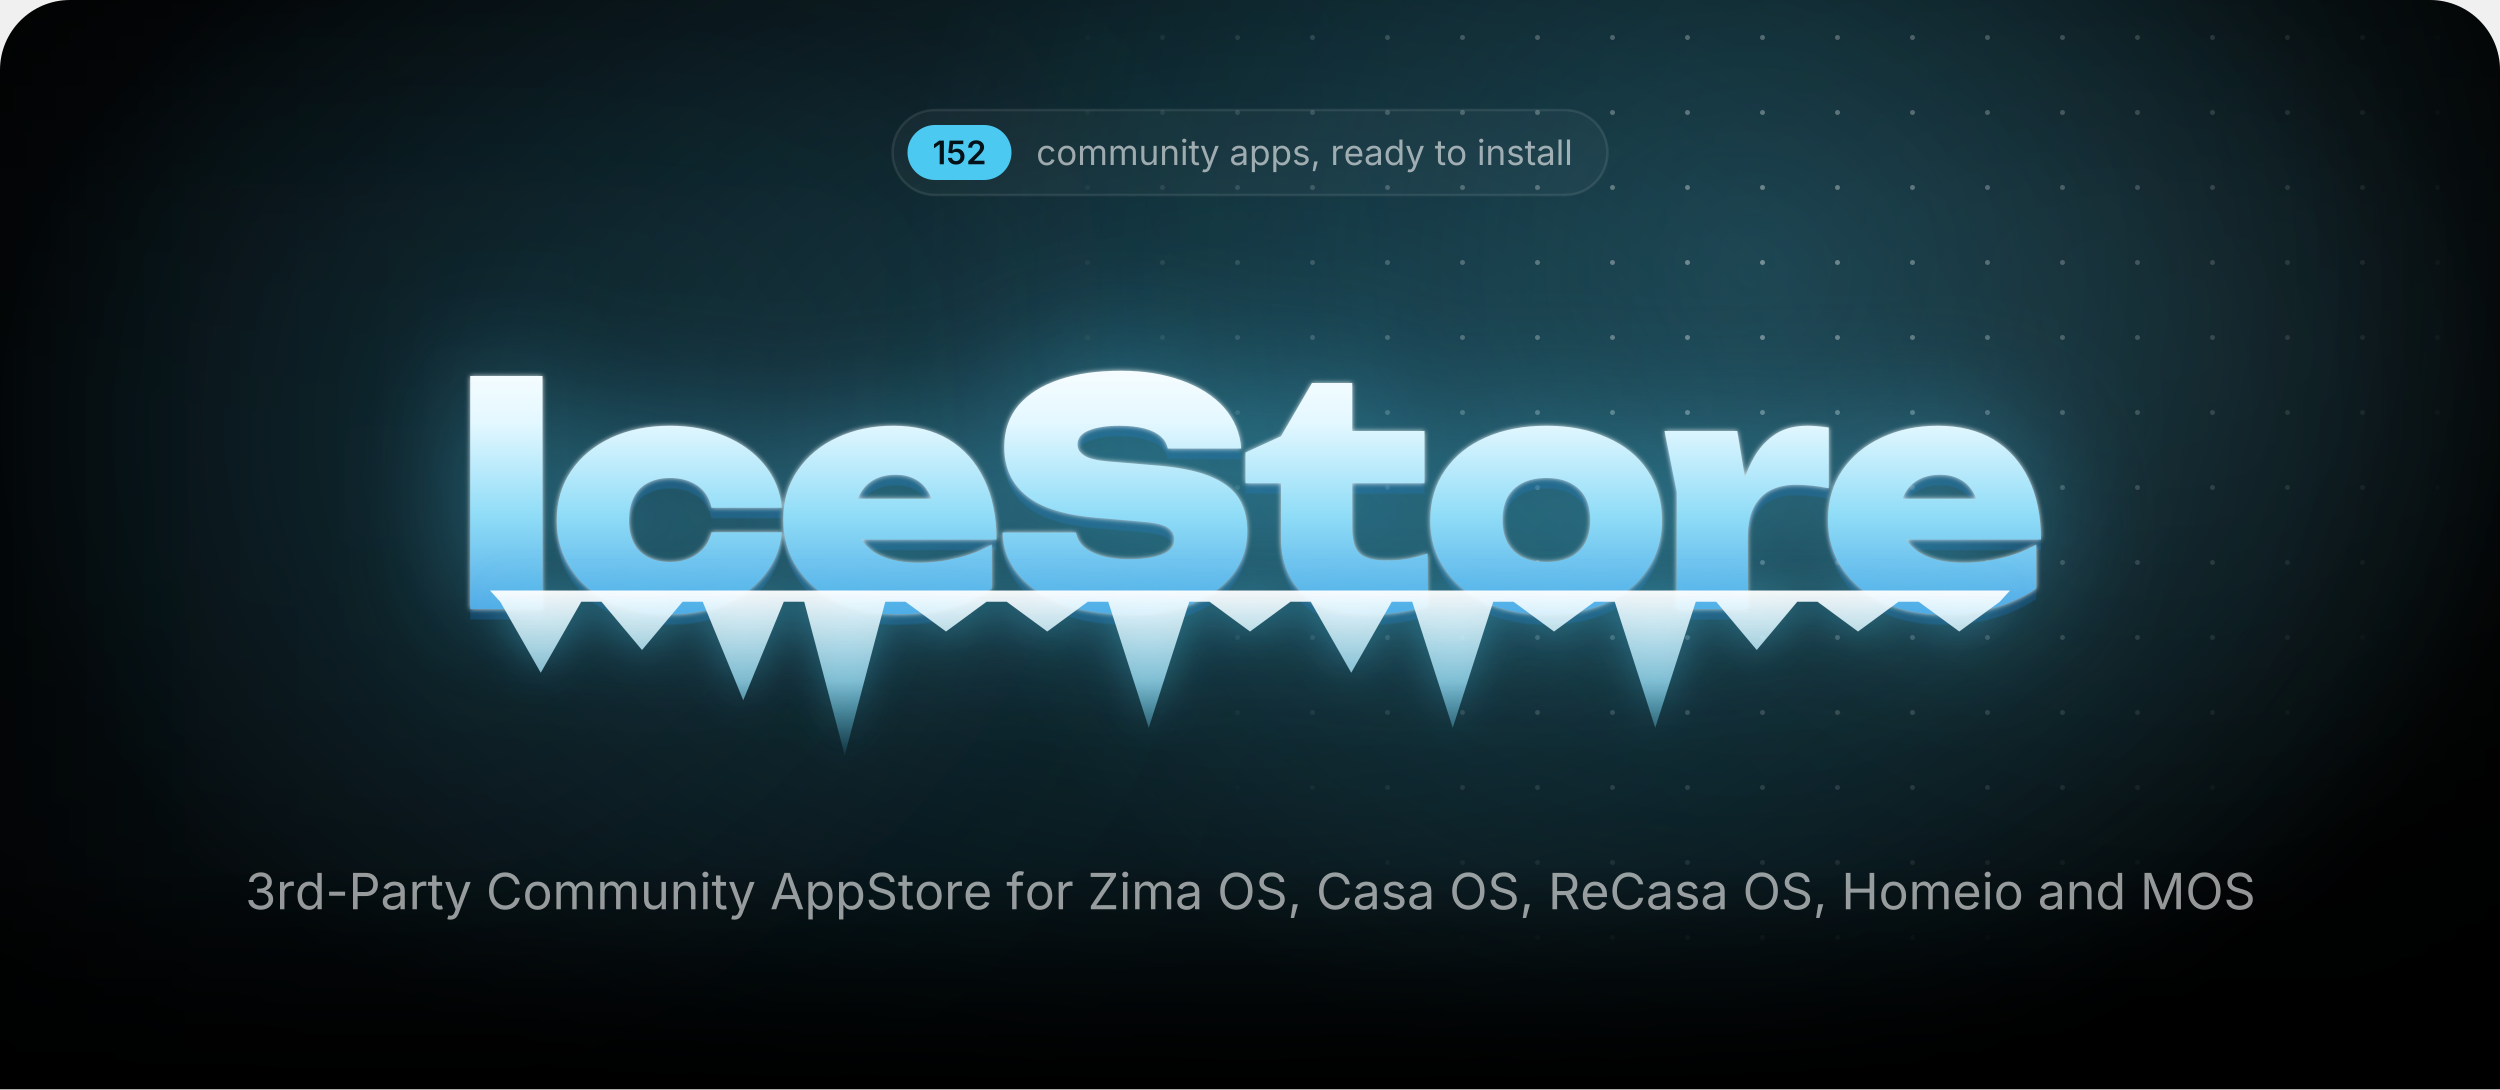
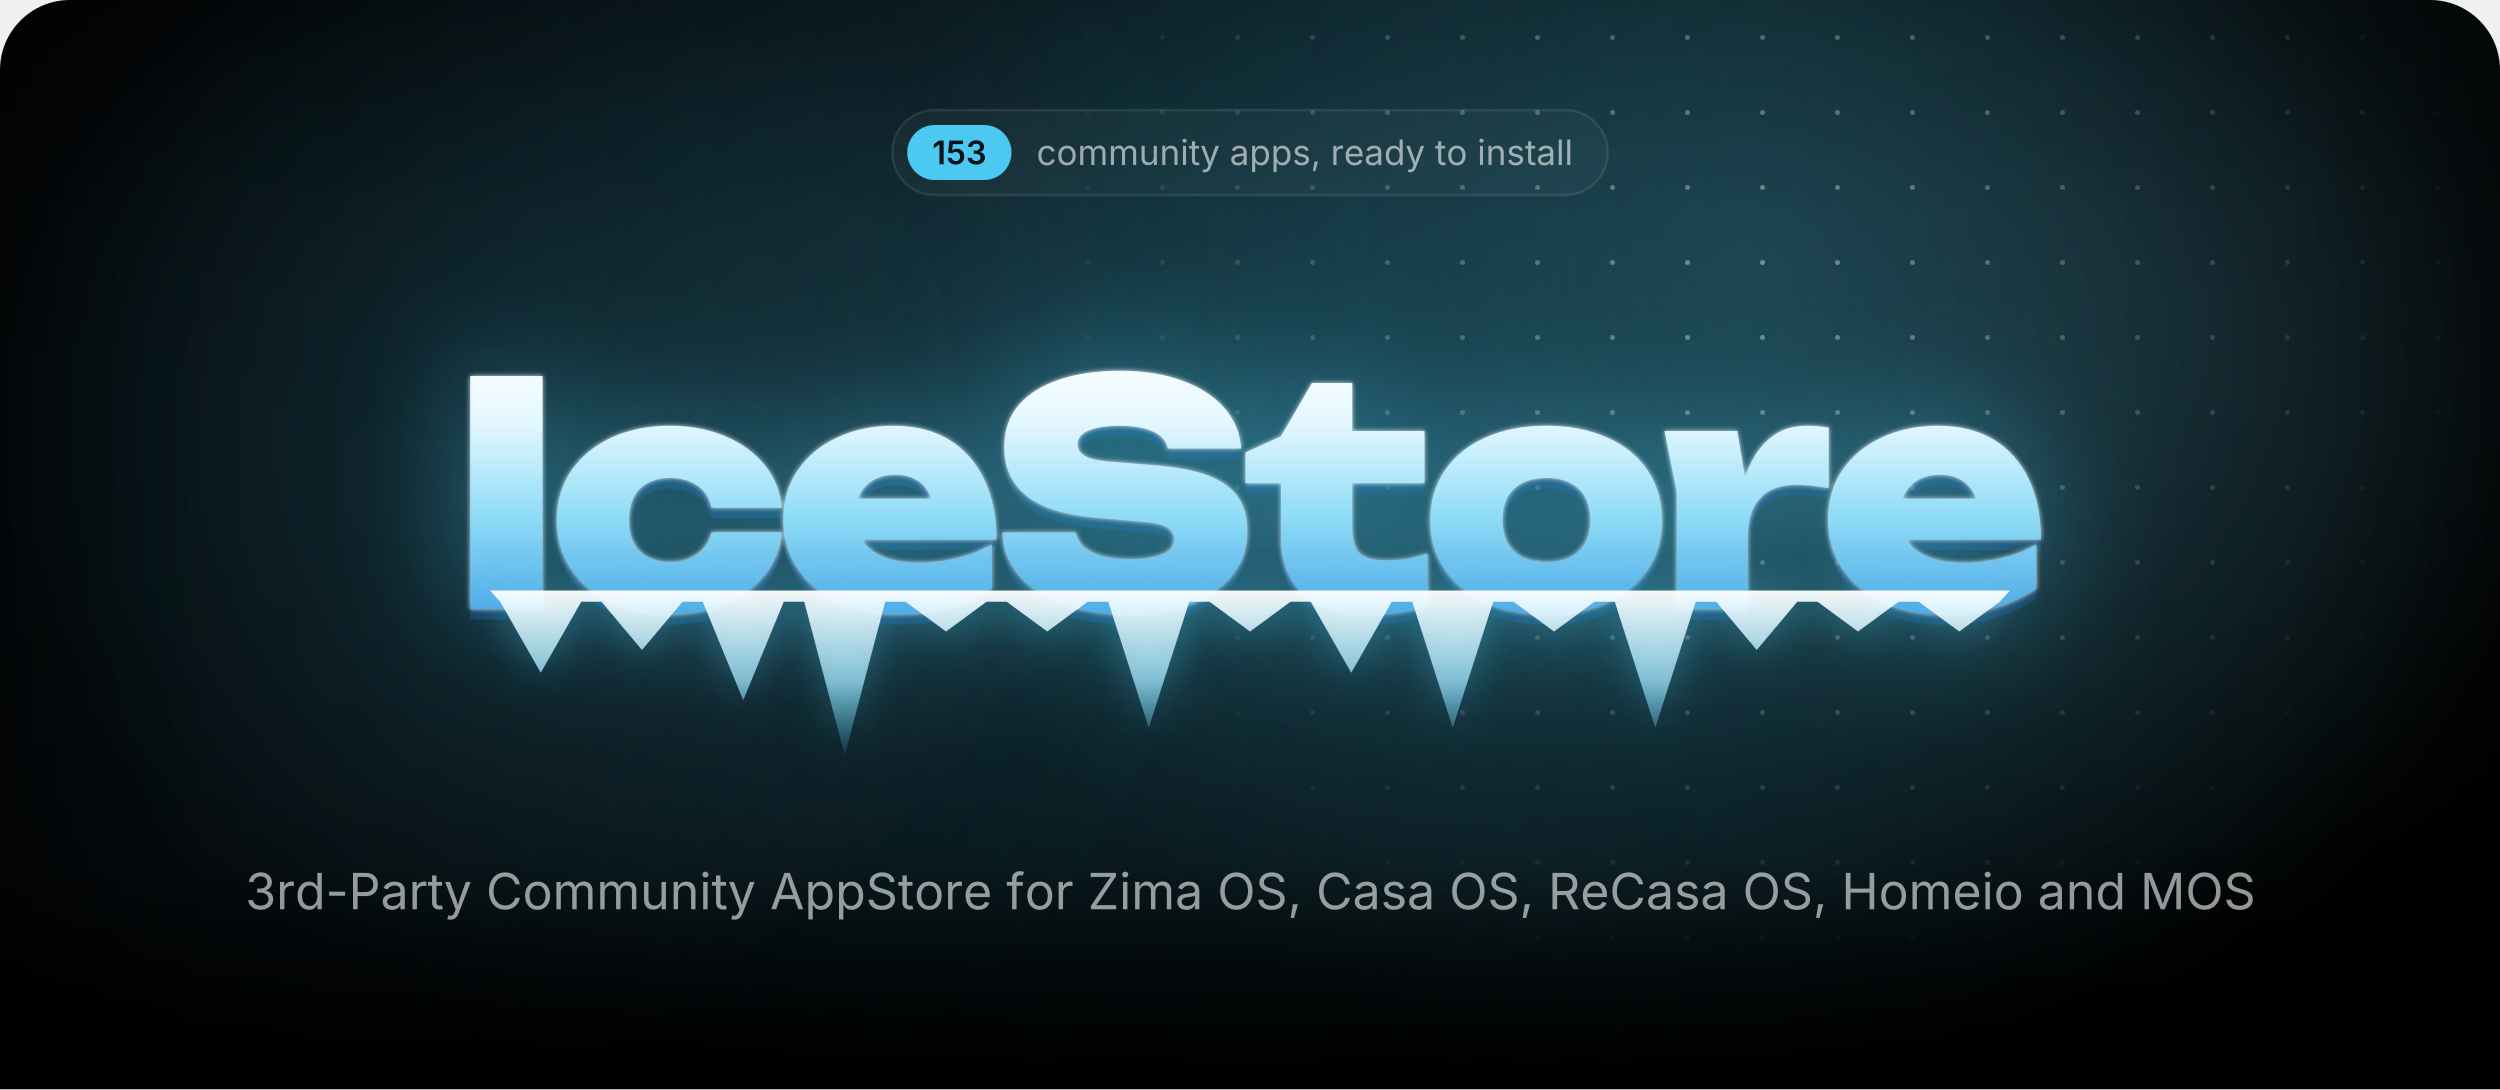
<svg xmlns="http://www.w3.org/2000/svg" width="1000" height="435.7" viewBox="0 0 1000 435.7">
  <style>.blob{transform-box:fill-box;transform-origin:center;animation:drift 22s ease-in-out infinite alternate}.blob+.blob{animation-duration:28s;animation-direction:alternate-reverse}@keyframes drift{to{transform:translate(180px,60px) scale(1.2)}}.spot{animation:spot 18s ease-in-out infinite alternate}@keyframes spot{to{transform:translate(-420px,40px)}}.gl{animation:gl 6s ease-in-out infinite}@keyframes gl{0%,35%{transform:translateX(0)}70%,100%{transform:translateX(1741px)}}.sp{transform-box:fill-box;transform-origin:center;opacity:0;animation:tw 3.2s ease-in-out infinite}@keyframes tw{0%,100%{opacity:0;transform:scale(.3) rotate(0)}50%{opacity:1;transform:scale(1) rotate(45deg)}}@media(prefers-reduced-motion:reduce){*{animation:none!important}}</style>
  <defs>
    <path id="semi.1342" d="M717 1490V0H452V1252H442L94 1002V1256L421 1490Z" />
    <path id="semi.1347" d="M618 -20Q472 -20 358 34Q243 89 176 185Q109 281 105 404H365Q368 343 403 296Q438 250 494 224Q550 197 618 197Q698 197 760 234Q821 270 856 334Q892 399 892 483Q892 568 856 634Q819 700 756 738Q692 775 610 775Q542 775 478 750Q413 724 375 683L133 722L211 1490H1073V1266H432L390 870H398Q440 919 516 950Q591 982 681 982Q782 982 868 946Q954 909 1018 842Q1081 776 1116 686Q1151 596 1151 489Q1151 341 1083 226Q1015 112 895 46Q775 -20 618 -20Z" />
-     <path id="semi.1343" d="M134 0V192L651 701Q724 776 774 834Q823 892 848 946Q874 1001 874 1065Q874 1135 842 1186Q809 1237 754 1264Q698 1292 627 1292Q552 1292 496 1262Q441 1232 411 1176Q381 1121 381 1044H126Q126 1185 190 1290Q255 1395 368 1452Q482 1510 630 1510Q779 1510 892 1454Q1005 1398 1068 1300Q1131 1203 1131 1078Q1131 995 1100 916Q1069 837 989 738Q909 638 763 498L504 234V223H1153V0Z" />
+     <path id="semi.1345" d="M651 -20Q494 -20 372 34Q251 88 181 184Q111 279 107 404H376Q380 343 416 298Q453 253 514 228Q575 204 651 204Q731 204 792 232Q854 260 890 310Q925 361 925 427Q925 495 889 547Q853 599 786 628Q719 658 624 658H492V864H624Q702 864 761 892Q820 919 853 968Q886 1017 886 1082Q886 1145 858 1192Q829 1239 776 1266Q724 1292 654 1292Q585 1292 527 1268Q469 1243 433 1198Q397 1153 395 1089H138Q140 1214 210 1308Q279 1403 396 1456Q512 1510 656 1510Q805 1510 915 1454Q1025 1398 1086 1304Q1146 1211 1146 1098Q1146 972 1072 887Q998 802 877 775V763Q981 749 1053 702Q1125 654 1162 580Q1200 506 1200 413Q1200 288 1129 190Q1058 92 934 36Q811 -20 651 -20Z" />
    <path id="regular.586" d="M613 -24Q461 -24 346 48Q232 120 168 250Q104 380 104 552Q104 727 168 858Q232 988 346 1060Q461 1132 613 1132Q694 1132 766 1111Q838 1090 898 1050Q957 1011 1000 954Q1043 896 1066 823L893 774Q881 817 856 853Q831 889 796 916Q760 942 714 956Q668 971 613 971Q501 971 429 912Q357 854 322 759Q287 664 287 552Q287 442 322 348Q357 253 429 195Q501 137 613 137Q669 137 716 152Q763 167 800 194Q836 222 861 260Q886 298 898 343L1070 294Q1048 219 1004 160Q961 102 901 60Q841 19 768 -2Q695 -24 613 -24Z" />
    <path id="regular.790" d="M613 -24Q461 -24 346 48Q232 120 168 250Q104 380 104 552Q104 727 168 858Q232 988 346 1060Q461 1132 613 1132Q766 1132 881 1060Q996 988 1060 858Q1124 727 1124 552Q1124 380 1060 250Q996 120 881 48Q766 -24 613 -24ZM613 137Q726 137 799 195Q872 253 907 348Q942 442 942 552Q942 663 907 758Q872 854 799 912Q726 971 613 971Q501 971 429 912Q357 854 322 759Q287 664 287 552Q287 442 322 348Q357 253 429 195Q501 137 613 137Z" />
    <path id="regular.766" d="M158 0V1118H333L334 868H320Q343 959 392 1018Q442 1078 508 1108Q575 1138 647 1138Q769 1138 844 1063Q920 988 942 866H918Q938 950 991 1011Q1044 1072 1120 1105Q1195 1138 1284 1138Q1381 1138 1461 1096Q1541 1054 1588 969Q1636 884 1636 754V0H1456V749Q1456 870 1388 922Q1320 974 1230 974Q1155 974 1100 942Q1046 911 1016 856Q987 801 987 730V0H807V767Q807 860 745 917Q683 974 588 974Q523 974 466 944Q408 913 373 853Q338 793 338 704V0Z" />
    <path id="regular.915" d="M537 -14Q424 -14 338 32Q253 79 206 173Q158 267 158 408V1118H338V423Q338 294 406 221Q474 148 591 148Q671 148 734 183Q798 218 835 286Q872 353 872 448V1118H1053V0H879V271H903Q851 114 756 50Q660 -14 537 -14Z" />
    <path id="regular.773" d="M338 670V0H158V1118H331L332 847H307Q358 1002 452 1067Q547 1132 674 1132Q787 1132 872 1086Q957 1039 1004 946Q1052 852 1052 710V0H872V695Q872 824 804 897Q737 970 620 970Q540 970 476 935Q412 900 375 833Q338 766 338 670Z" />
    <path id="regular.689" d="M158 0V1118H338V0ZM249 1301Q198 1301 161 1336Q124 1371 124 1420Q124 1470 161 1504Q198 1539 249 1539Q301 1539 338 1504Q375 1470 375 1420Q375 1371 338 1336Q301 1301 249 1301Z" />
    <path id="regular.889" d="M598 1118V964H20V1118ZM188 1384H368V290Q368 215 398 180Q429 146 500 146Q517 146 544 150Q570 154 592 158L629 6Q601 -4 566 -9Q530 -14 495 -14Q350 -14 269 62Q188 139 188 276Z" />
    <path id="regular.998" d="M140 -405 186 -249 205 -254Q260 -268 305 -262Q350 -255 386 -217Q422 -179 449 -99L481 -6L54 1118H251L489 455Q527 351 553 249Q579 147 608 51H542Q571 147 598 250Q624 352 661 455L901 1118H1097L606 -167Q572 -256 524 -314Q477 -371 414 -398Q351 -426 272 -426Q224 -426 189 -419Q154 -412 140 -405Z" />
    <path id="regular.507" d="M471 -26Q365 -26 278 14Q192 54 141 131Q90 208 90 318Q90 414 128 474Q166 534 230 568Q293 603 370 620Q447 637 525 647Q625 660 688 667Q751 674 782 691Q812 708 812 749V755Q812 825 786 874Q760 922 708 948Q656 974 578 974Q498 974 441 949Q384 924 348 886Q313 849 295 810L122 867Q165 969 238 1026Q311 1084 399 1108Q487 1132 573 1132Q629 1132 700 1118Q772 1105 838 1065Q905 1025 948 946Q992 868 992 737V0H815V152H803Q784 113 742 72Q700 30 633 2Q566 -26 471 -26ZM502 133Q602 133 671 172Q740 211 776 274Q812 336 812 404V559Q801 546 764 536Q727 525 680 517Q632 509 588 504Q543 498 517 495Q452 487 396 468Q339 448 305 410Q271 373 271 309Q271 251 301 212Q331 173 383 153Q435 133 502 133Z" />
    <path id="regular.843" d="M158 -418V1118H332V939H352Q371 969 405 1014Q439 1060 503 1096Q567 1132 676 1132Q816 1132 922 1062Q1029 992 1090 862Q1150 733 1150 556Q1150 378 1090 248Q1030 118 924 47Q817 -24 677 -24Q571 -24 506 12Q441 49 406 96Q371 142 352 173H338V-418ZM650 137Q755 137 826 194Q896 250 932 346Q967 441 967 558Q967 674 932 768Q897 861 826 916Q756 971 650 971Q547 971 477 919Q407 867 372 774Q336 682 336 558Q336 434 372 339Q408 244 478 190Q549 137 650 137Z" />
    <path id="regular.871" d="M538 -24Q423 -24 334 10Q244 43 186 109Q128 175 108 271L279 312Q303 220 370 177Q436 134 536 134Q653 134 722 184Q792 234 792 303Q792 361 752 400Q711 438 628 457L442 501Q290 537 216 612Q142 688 142 806Q142 902 196 976Q250 1049 344 1090Q437 1132 556 1132Q671 1132 752 1098Q832 1063 882 1002Q933 942 958 863L795 821Q772 881 718 930Q665 979 557 979Q457 979 390 933Q324 887 324 817Q324 755 369 718Q414 680 512 657L681 617Q833 581 906 506Q979 430 979 315Q979 217 924 140Q868 64 768 20Q669 -24 538 -24Z" />
    <path id="regular.1501" d="M128 -359 216 208H422L266 -359Z" />
    <path id="regular.852" d="M158 0V1118H332V946H344Q375 1031 454 1082Q534 1134 634 1134Q654 1134 682 1133Q709 1132 725 1131V950Q717 952 685 956Q653 960 617 960Q537 960 474 926Q410 893 374 834Q338 776 338 700V0Z" />
    <path id="regular.614" d="M628 -24Q466 -24 348 48Q231 120 168 249Q104 378 104 550Q104 722 166 853Q228 984 342 1058Q455 1132 607 1132Q696 1132 782 1102Q869 1073 940 1008Q1010 942 1052 835Q1094 728 1094 573V498H226V650H997L913 594Q913 704 878 790Q844 875 776 924Q708 972 607 972Q506 972 434 922Q362 873 324 794Q286 714 286 623V522Q286 398 329 312Q372 225 450 180Q527 136 629 136Q695 136 749 155Q803 174 842 212Q881 251 902 308L1076 260Q1050 176 988 112Q926 48 834 12Q743 -24 628 -24Z" />
    <path id="regular.597" d="M577 -24Q438 -24 331 47Q224 118 164 248Q104 378 104 556Q104 733 164 862Q225 992 332 1062Q439 1132 578 1132Q687 1132 751 1096Q815 1060 850 1014Q884 969 902 939H916V1490H1096V0H922V173H902Q884 142 848 96Q813 49 748 12Q684 -24 577 -24ZM604 137Q706 137 776 190Q846 244 882 339Q918 434 918 558Q918 682 882 774Q847 867 777 919Q707 971 604 971Q498 971 428 916Q357 861 322 768Q287 674 287 558Q287 441 322 346Q358 250 429 194Q500 137 604 137Z" />
    <path id="regular.736" d="M338 1490V0H158V1490Z" />
    <path id="regular.1345" d="M635 -20Q489 -20 376 30Q263 80 196 169Q130 258 125 376H317Q323 305 366 254Q408 202 478 174Q547 147 632 147Q726 147 798 180Q871 212 913 271Q955 330 955 407Q955 488 914 550Q874 611 797 646Q720 681 609 681H488V846H609Q696 846 762 878Q829 909 866 966Q903 1023 903 1100Q903 1174 870 1229Q838 1284 778 1314Q718 1345 637 1345Q561 1345 494 1318Q428 1290 386 1239Q343 1188 340 1115H157Q161 1232 227 1321Q293 1410 402 1460Q510 1510 641 1510Q780 1510 880 1454Q981 1398 1035 1307Q1089 1216 1089 1110Q1089 984 1022 896Q956 808 842 774V762Q937 747 1004 698Q1072 649 1108 574Q1143 499 1143 405Q1143 283 1077 187Q1011 91 896 36Q781 -20 635 -20Z" />
    <path id="regular.1459" d="M798 719V553H144V719Z" />
    <path id="regular.375" d="M180 0V1490H690Q864 1490 976 1426Q1089 1363 1144 1256Q1198 1149 1198 1016Q1198 883 1144 775Q1089 667 977 603Q865 539 691 539H330V706H682Q800 706 872 746Q944 787 976 858Q1009 928 1009 1016Q1009 1104 976 1174Q944 1243 872 1283Q799 1323 680 1323H370V0Z" />
    <path id="regular.73" d="M783 -20Q592 -20 442 72Q293 165 208 336Q122 508 122 744Q122 981 208 1152Q293 1324 442 1417Q592 1510 783 1510Q896 1510 996 1477Q1097 1444 1177 1380Q1257 1317 1310 1226Q1364 1136 1384 1021H1194Q1178 1098 1140 1156Q1101 1214 1046 1254Q990 1294 923 1314Q856 1334 783 1334Q649 1334 541 1266Q433 1198 370 1066Q307 935 307 744Q307 554 370 422Q434 291 542 224Q650 156 783 156Q856 156 923 176Q990 197 1046 236Q1101 276 1140 334Q1178 393 1194 469H1384Q1365 355 1312 265Q1258 175 1178 111Q1098 47 998 14Q897 -20 783 -20Z" />
    <path id="regular.2" d="M52 0 593 1490H813L1361 0H1161L845 884Q816 966 778 1088Q739 1211 684 1401H720Q666 1209 626 1084Q587 960 561 884L254 0ZM324 416V582H1089V416Z" />
    <path id="regular.397" d="M657 -26Q496 -26 378 26Q259 78 192 172Q125 265 116 390H311Q319 306 368 252Q417 197 494 170Q570 144 657 144Q758 144 838 177Q919 210 966 270Q1013 330 1013 409Q1013 481 972 526Q932 571 865 600Q798 629 718 651L538 702Q358 753 258 848Q158 943 158 1091Q158 1217 226 1312Q294 1406 410 1458Q526 1510 670 1510Q817 1510 930 1458Q1043 1406 1108 1316Q1174 1227 1178 1114H992Q979 1223 888 1282Q797 1342 664 1342Q568 1342 496 1310Q423 1279 383 1224Q343 1170 343 1100Q343 1022 392 974Q440 927 506 900Q573 874 627 859L776 818Q836 802 908 774Q981 746 1047 700Q1113 653 1156 582Q1198 510 1198 406Q1198 284 1134 186Q1071 88 950 31Q829 -26 657 -26Z" />
    <path id="regular.647" d="M678 1118V964H20V1118ZM240 0V1267Q240 1364 286 1429Q331 1494 404 1527Q477 1560 558 1560Q622 1560 664 1550Q706 1539 726 1530L676 1376Q662 1381 640 1387Q617 1393 579 1393Q496 1393 458 1350Q420 1308 420 1227V0Z" />
    <path id="regular.496" d="M130 0V134L796 1125Q841 1192 892 1260Q943 1327 994 1393L1015 1331Q923 1325 830 1324Q737 1322 645 1322H122V1490H1158V1354L502 379Q454 308 400 237Q347 166 294 97L273 159Q365 165 456 166Q548 168 640 168H1166V0Z" />
    <path id="regular.321" d="M784 -20Q593 -20 444 72Q294 165 208 336Q122 508 122 744Q122 981 208 1152Q294 1324 444 1417Q593 1510 784 1510Q975 1510 1124 1417Q1273 1324 1358 1152Q1444 981 1444 744Q1444 508 1358 336Q1273 165 1124 72Q975 -20 784 -20ZM784 156Q917 156 1024 224Q1132 291 1196 422Q1259 554 1259 744Q1259 936 1196 1068Q1132 1199 1024 1266Q917 1334 784 1334Q650 1334 542 1266Q434 1198 370 1066Q307 935 307 744Q307 554 370 423Q434 292 542 224Q650 156 784 156Z" />
    <path id="regular.384" d="M180 0V1490H690Q864 1490 976 1430Q1089 1371 1144 1267Q1198 1163 1198 1030Q1198 897 1144 795Q1089 693 977 636Q865 578 691 578H286V747H682Q800 747 872 782Q943 816 976 880Q1009 943 1009 1030Q1009 1119 976 1184Q943 1250 871 1286Q799 1323 680 1323H370V0ZM1036 0 676 671H890L1256 0Z" />
    <path id="regular.161" d="M180 0V1490H370V846H1152V1490H1342V0H1152V678H370V0Z" />
    <path id="regular.292" d="M180 0V1490H450L817 550Q830 517 846 468Q863 418 882 360Q900 302 917 244Q934 187 947 138H905Q919 184 936 240Q953 297 972 356Q990 414 1007 465Q1024 516 1037 550L1399 1490H1670V0H1483V851Q1483 897 1484 956Q1484 1015 1486 1080Q1487 1145 1488 1212Q1490 1279 1491 1342H1507Q1486 1273 1462 1202Q1439 1130 1416 1064Q1394 997 1374 942Q1354 887 1340 851L1007 0H842L504 851Q490 886 471 940Q452 993 430 1058Q407 1124 383 1196Q359 1269 334 1342H352Q354 1286 356 1221Q357 1156 358 1090Q359 1023 360 962Q361 900 361 851V0Z" />
    <radialGradient id="glow">
      <stop stop-color="#4cc9f0" stop-opacity=".28" />
      <stop offset="1" stop-color="#4cc9f0" stop-opacity="0" />
    </radialGradient>
    <radialGradient id="cur">
      <stop stop-color="#4cc9f0" stop-opacity=".2" />
      <stop offset=".65" stop-color="#4cc9f0" stop-opacity="0" />
    </radialGradient>
    <radialGradient id="spot">
      <stop stop-color="#fff" />
      <stop offset="1" stop-color="#000" />
    </radialGradient>
    <pattern id="dots" width="30" height="30" patternUnits="userSpaceOnUse">
      <circle cx="15" cy="15" r="1" fill="#fff" fill-opacity=".4" />
    </pattern>
    <mask id="dm">
      <circle class="spot" cx="700" cy="110" r="300" fill="url(#spot)" />
    </mask>
    <linearGradient id="fade" x2="0" y2="1">
      <stop offset="0.793" stop-color="#fff" />
      <stop offset="1" stop-color="#000" />
    </linearGradient>
    <mask id="bf">
      <rect width="1000" height="435.7" fill="url(#fade)" />
    </mask>
    <filter id="blur" filterUnits="userSpaceOnUse" x="-500" y="-500" width="2000" height="1500">
      <feGaussianBlur stdDeviation="90" />
    </filter>
    <linearGradient id="ice" gradientUnits="userSpaceOnUse" x1="0" y1="138" x2="0" y2="256">
      <stop stop-color="#fff" />
      <stop offset=".26" stop-color="#e4f8ff" />
      <stop offset=".58" stop-color="#8fdcf7" />
      <stop offset="1" stop-color="#3d9be0" />
    </linearGradient>
    <linearGradient id="ig" x2="0" y2="1">
      <stop stop-color="#fff" stop-opacity=".95" />
      <stop offset=".55" stop-color="#9fe3fa" stop-opacity=".75" />
      <stop offset="1" stop-color="#4cc9f0" stop-opacity=".1" />
    </linearGradient>
    <linearGradient id="gl">
      <stop stop-color="#fff" stop-opacity="0" />
      <stop offset=".5" stop-color="#fff" stop-opacity=".95" />
      <stop offset="1" stop-color="#fff" stop-opacity="0" />
    </linearGradient>
    <clipPath id="wc">
      <path d="M188.1 150.4H217V243.6H188.1ZM312.8 212.9Q311.8 222.7 305.7 230.1Q299.7 237.5 289.9 241.6Q280.1 245.7 268 245.7Q254.7 245.7 244.4 241Q234.2 236.3 228.5 227.7Q222.7 219.1 222.7 208.1Q222.7 196.8 228.5 188.3Q234.2 179.9 244.4 175.1Q254.7 170.3 268 170.3Q280.1 170.3 289.9 174.4Q299.7 178.5 305.7 185.8Q311.8 193.2 312.8 203.1H284.6Q283.4 197.3 278.9 194.2Q274.4 191.2 268 191.2Q263 191.2 259.3 193.1Q255.5 195 253.6 198.8Q251.6 202.6 251.6 208.1Q251.6 213.5 253.6 217.3Q255.5 221 259.3 222.9Q263 224.8 268 224.8Q274.4 224.8 278.9 221.6Q283.4 218.3 284.6 212.9ZM359 245.7Q345.9 245.7 335.6 241Q325.2 236.3 319.3 227.7Q313.3 219.1 313.3 207.7Q313.3 196.5 319.1 188.1Q324.9 179.6 334.9 175Q344.9 170.3 357.3 170.3Q370.3 170.3 379.5 175.8Q388.7 181.4 393.6 191.6Q398.6 201.9 398.6 215.8H336.6V199.5H382.2L373.8 205.1Q373.3 200.2 371.3 196.8Q369.4 193.4 366.1 191.7Q362.8 189.9 358.3 189.9Q353.2 189.9 349.6 191.9Q346 193.9 344.1 197.5Q342.1 201 342.1 205.5Q342.1 211.8 344.9 216.2Q347.7 220.5 353.4 222.8Q359.2 225.1 367.6 225.1Q375.3 225.1 382.9 223.2Q390.5 221.4 396.7 217.8V235.4Q389.1 240.4 379.7 243.1Q370.3 245.7 359 245.7ZM401 213H430.4Q430.9 216.3 433.5 218.7Q436.2 221.1 440.8 222.4Q445.4 223.7 451.6 223.7Q460.2 223.7 465 221.7Q469.7 219.8 469.7 215.7Q469.7 212.8 467 211Q464.3 209.2 456.2 208.6L439.8 207.2Q419.7 205.7 410.7 198.4Q401.7 191.2 401.7 178.9Q401.7 168.8 407.5 162Q413.3 155.3 423.8 151.8Q434.2 148.3 448.4 148.3Q462 148.3 472.7 152.2Q483.3 156 489.6 163Q495.8 170.1 496.5 179.4H467.1Q466.6 176.6 464.3 174.6Q462 172.5 457.8 171.4Q453.6 170.3 447.8 170.3Q440.1 170.3 435.5 172.2Q431 174 431 177.8Q431 180.5 433.7 182.2Q436.3 184 443.5 184.6L461.5 186.1Q475 187.1 483.2 190.2Q491.5 193.4 495.2 198.8Q498.9 204.2 498.9 212.4Q498.9 222.4 493 229.9Q487 237.4 476.3 241.6Q465.5 245.7 451.1 245.7Q436.3 245.7 425.1 241.6Q414 237.5 407.6 230.1Q401.3 222.7 401 213ZM498.2 193.3V181L512.4 174.5L524.8 153.2H540.9V172.4H569.8V193.3H540.9V211.1Q540.9 218.3 543.7 221.2Q546.5 224.2 554.7 224.2Q559.8 224.2 563.8 223.4Q567.8 222.6 571 221.4V242.4Q567 243.6 560.9 244.7Q554.9 245.7 548.1 245.7Q536 245.7 528.1 242Q520.2 238.3 516.3 231.3Q512.4 224.4 512.4 214.9V193.3ZM618.5 245.7Q604.7 245.7 594.2 241Q583.8 236.3 578 227.8Q572.1 219.3 572.1 208.1Q572.1 196.6 578 188.1Q583.8 179.6 594.2 175Q604.7 170.3 618.6 170.3Q632.4 170.3 642.8 175Q653.3 179.6 659 188.1Q664.8 196.6 664.8 208.1Q664.8 219.3 659 227.8Q653.3 236.3 642.8 241Q632.4 245.7 618.5 245.7ZM618.6 224.8Q624.2 224.8 628.1 222.9Q632 220.9 634.1 217.1Q636.1 213.3 636.1 208.1Q636.1 202.7 634.1 198.9Q632 195.2 628.1 193.2Q624.2 191.2 618.6 191.2Q613 191.2 609 193.2Q605.1 195.2 603 198.9Q601 202.7 601 208Q601 213.3 603 217.1Q605.1 220.9 609 222.9Q613 224.8 618.6 224.8ZM665.8 172.4H694.9L699.1 197.6V243.6H670.7V196.8ZM731.5 171V195.3Q727.6 194.5 724.3 194.2Q721 193.9 718.2 193.9Q713.1 193.9 708.8 195.8Q704.4 197.8 701.8 202.4Q699.1 207.1 699.1 215.3L693.9 208.8Q695 201.1 696.9 194.2Q698.9 187.3 702.2 181.9Q705.6 176.5 710.6 173.4Q715.6 170.3 723 170.3Q725 170.3 727.1 170.5Q729.2 170.7 731.5 171ZM776.9 245.7Q763.7 245.7 753.4 241Q743.1 236.3 737.1 227.7Q731.2 219.1 731.2 207.7Q731.2 196.5 736.9 188.1Q742.7 179.6 752.7 175Q762.7 170.3 775.1 170.3Q788.2 170.3 797.4 175.8Q806.6 181.4 811.5 191.6Q816.4 201.9 816.4 215.8H754.4V199.5H800L791.7 205.1Q791.2 200.2 789.2 196.8Q787.2 193.4 783.9 191.7Q780.6 189.9 776.1 189.9Q771 189.9 767.4 191.9Q763.8 193.9 761.9 197.5Q760 201 760 205.5Q760 211.8 762.8 216.2Q765.6 220.5 771.3 222.8Q777 225.1 785.5 225.1Q793.2 225.1 800.7 223.2Q808.3 221.4 814.5 217.8V235.4Q807 240.4 797.6 243.1Q788.2 245.7 776.9 245.7Z" />
    </clipPath>
    <filter id="frost" x="-20%" y="-60%" width="140%" height="220%" color-interpolation-filters="sRGB">
      <feGaussianBlur in="SourceAlpha" stdDeviation="1" result="a" />
      <feFlood flood-color="#fff" flood-opacity=".85" />
      <feComposite in2="a" operator="in" result="s1" />
      <feGaussianBlur in="SourceAlpha" stdDeviation="25.2" result="b" />
      <feFlood flood-color="#4cc9f0" flood-opacity=".5" />
      <feComposite in2="b" operator="in" result="s2" />
      <feOffset in="SourceAlpha" dy="4.2" result="c" />
      <feFlood flood-color="#125696" flood-opacity=".4" />
      <feComposite in2="c" operator="in" result="s3" />
      <feMerge>
        <feMergeNode in="s3" />
        <feMergeNode in="s2" />
        <feMergeNode in="s1" />
        <feMergeNode in="SourceGraphic" />
      </feMerge>
    </filter>
    <filter id="drip" x="-10%" y="-60%" width="120%" height="220%">
      <feGaussianBlur in="SourceAlpha" stdDeviation="8.4" result="b" />
      <feFlood flood-color="#4cc9f0" flood-opacity=".45" />
      <feComposite in2="b" operator="in" />
      <feMerge>
        <feMergeNode />
        <feMergeNode in="SourceGraphic" />
      </feMerge>
    </filter>
    <clipPath id="pg">
      <path d="M0,28 A28,28 0 0 1 28,0 H972 A28,28 0 0 1 1000,28 V435.7 A0,0 0 0 1 1000,435.7 H0 A0,0 0 0 1 0,435.7 Z" />
    </clipPath>
  </defs>
  <g clip-path="url(#pg)">
    <rect x="0" y="0" width="1000" height="435.7" rx="0" fill="#000" />
    <g mask="url(#bf)">
      <ellipse cx="500" cy="170" rx="500" ry="310" fill="url(#glow)" />
      <circle class="blob" cx="140" cy="140" r="260" fill="#4cc9f0" fill-opacity=".1" filter="url(#blur)" />
      <circle class="blob" cx="900" cy="40" r="220" fill="#a5e8ff" fill-opacity=".08" filter="url(#blur)" />
      <circle class="spot" cx="700" cy="110" r="520" fill="url(#cur)" />
      <rect width="1000" height="435.7" fill="url(#dots)" mask="url(#dm)" />
    </g>
-     <rect x="357" y="44" width="286" height="34" rx="17" fill="rgba(255,255,255,.035)" stroke="rgba(255,255,255,.09)" />
-     <rect x="363" y="50" width="41.6" height="22" rx="11" fill="#4cc9f0" />
-     <g fill="#031219" transform="translate(373,65.7) scale(0.00635,-0.00635)">
+     <rect x="356.9" y="44" width="286.2" height="34" rx="17" fill="rgba(255,255,255,.035)" stroke="rgba(255,255,255,.09)" />
+     <rect x="362.9" y="50" width="41.7" height="22" rx="11" fill="#4cc9f0" />
+     <g fill="#031219" transform="translate(372.9,65.7) scale(0.00635,-0.00635)">
      <use href="#semi.1342" x="0" />
      <use href="#semi.1347" x="866" />
-       <use href="#semi.1343" x="2120" />
-     </g>
-     <g fill="rgba(255,255,255,.58)" transform="translate(414.5,66) scale(0.00684,-0.00684)">
+       <use href="#semi.1345" x="2120" />
+     </g>
+     <g fill="rgba(255,255,255,.58)" transform="translate(414.6,66) scale(0.00684,-0.00684)">
      <use href="#regular.586" x="0" />
      <use href="#regular.790" x="1170" />
      <use href="#regular.766" x="2398" />
      <use href="#regular.766" x="4192" />
      <use href="#regular.915" x="5986" />
      <use href="#regular.773" x="7197" />
      <use href="#regular.689" x="8407" />
      <use href="#regular.889" x="8903" />
      <use href="#regular.998" x="9573" />
      <use href="#regular.507" x="11300" />
      <use href="#regular.843" x="12450" />
      <use href="#regular.843" x="13704" />
      <use href="#regular.871" x="14958" />
      <use href="#regular.1501" x="16039" />
      <use href="#regular.852" x="17205" />
      <use href="#regular.614" x="17976" />
      <use href="#regular.507" x="19170" />
      <use href="#regular.597" x="20320" />
      <use href="#regular.998" x="21574" />
      <use href="#regular.889" x="23301" />
      <use href="#regular.790" x="23971" />
      <use href="#regular.689" x="25775" />
      <use href="#regular.773" x="26271" />
      <use href="#regular.871" x="27481" />
      <use href="#regular.889" x="28562" />
      <use href="#regular.507" x="29232" />
      <use href="#regular.736" x="30382" />
      <use href="#regular.736" x="30878" />
    </g>
    <g filter="url(#frost)">
      <path fill="url(#ice)" d="M188.1 150.4H217V243.6H188.1ZM312.8 212.9Q311.8 222.7 305.7 230.1Q299.7 237.5 289.9 241.6Q280.1 245.7 268 245.7Q254.7 245.7 244.4 241Q234.2 236.3 228.5 227.7Q222.7 219.1 222.7 208.1Q222.7 196.8 228.5 188.3Q234.2 179.9 244.4 175.1Q254.7 170.3 268 170.3Q280.1 170.3 289.9 174.4Q299.7 178.5 305.7 185.8Q311.8 193.2 312.8 203.1H284.6Q283.4 197.3 278.9 194.2Q274.4 191.2 268 191.2Q263 191.2 259.3 193.1Q255.5 195 253.6 198.8Q251.6 202.6 251.6 208.1Q251.6 213.5 253.6 217.3Q255.5 221 259.3 222.9Q263 224.8 268 224.8Q274.4 224.8 278.9 221.6Q283.4 218.3 284.6 212.9ZM359 245.7Q345.9 245.7 335.6 241Q325.2 236.3 319.3 227.7Q313.3 219.1 313.3 207.7Q313.3 196.5 319.1 188.1Q324.9 179.6 334.9 175Q344.9 170.3 357.3 170.3Q370.3 170.3 379.5 175.8Q388.7 181.4 393.6 191.6Q398.6 201.9 398.6 215.8H336.6V199.5H382.2L373.8 205.1Q373.3 200.2 371.3 196.8Q369.4 193.4 366.1 191.7Q362.8 189.9 358.3 189.9Q353.2 189.9 349.6 191.9Q346 193.9 344.1 197.5Q342.1 201 342.1 205.5Q342.1 211.8 344.9 216.2Q347.7 220.5 353.4 222.8Q359.2 225.1 367.6 225.1Q375.3 225.1 382.9 223.2Q390.5 221.4 396.7 217.8V235.4Q389.1 240.4 379.7 243.1Q370.3 245.7 359 245.7ZM401 213H430.4Q430.9 216.3 433.5 218.7Q436.2 221.1 440.8 222.4Q445.4 223.7 451.6 223.7Q460.2 223.7 465 221.7Q469.7 219.8 469.7 215.7Q469.7 212.8 467 211Q464.3 209.2 456.2 208.6L439.8 207.2Q419.7 205.7 410.7 198.4Q401.7 191.2 401.7 178.9Q401.7 168.8 407.5 162Q413.3 155.3 423.8 151.8Q434.2 148.3 448.4 148.3Q462 148.3 472.7 152.2Q483.3 156 489.6 163Q495.8 170.1 496.5 179.4H467.1Q466.6 176.6 464.3 174.6Q462 172.5 457.8 171.4Q453.6 170.3 447.8 170.3Q440.1 170.3 435.5 172.2Q431 174 431 177.8Q431 180.5 433.7 182.2Q436.3 184 443.5 184.6L461.5 186.1Q475 187.1 483.2 190.2Q491.5 193.4 495.2 198.8Q498.9 204.2 498.9 212.4Q498.9 222.4 493 229.9Q487 237.4 476.3 241.6Q465.5 245.7 451.1 245.7Q436.3 245.7 425.1 241.6Q414 237.5 407.6 230.1Q401.3 222.7 401 213ZM498.2 193.3V181L512.4 174.5L524.8 153.2H540.9V172.4H569.8V193.3H540.9V211.1Q540.9 218.3 543.7 221.2Q546.5 224.2 554.7 224.2Q559.8 224.2 563.8 223.4Q567.8 222.6 571 221.4V242.4Q567 243.6 560.9 244.7Q554.9 245.7 548.1 245.7Q536 245.7 528.1 242Q520.2 238.3 516.3 231.3Q512.4 224.4 512.4 214.9V193.3ZM618.5 245.7Q604.7 245.7 594.2 241Q583.8 236.3 578 227.8Q572.1 219.3 572.1 208.1Q572.1 196.6 578 188.1Q583.8 179.6 594.2 175Q604.7 170.3 618.6 170.3Q632.4 170.3 642.8 175Q653.3 179.6 659 188.1Q664.8 196.6 664.8 208.1Q664.8 219.3 659 227.8Q653.3 236.3 642.8 241Q632.4 245.7 618.5 245.7ZM618.6 224.8Q624.2 224.8 628.1 222.9Q632 220.9 634.1 217.1Q636.1 213.3 636.1 208.1Q636.1 202.7 634.1 198.9Q632 195.2 628.1 193.2Q624.2 191.2 618.6 191.2Q613 191.2 609 193.2Q605.1 195.2 603 198.9Q601 202.7 601 208Q601 213.3 603 217.1Q605.1 220.9 609 222.9Q613 224.8 618.6 224.8ZM665.8 172.4H694.9L699.1 197.6V243.6H670.7V196.8ZM731.5 171V195.3Q727.6 194.5 724.3 194.2Q721 193.9 718.2 193.9Q713.1 193.9 708.8 195.8Q704.4 197.8 701.8 202.4Q699.1 207.1 699.1 215.3L693.9 208.8Q695 201.1 696.9 194.2Q698.9 187.3 702.2 181.9Q705.6 176.5 710.6 173.4Q715.6 170.3 723 170.3Q725 170.3 727.1 170.5Q729.2 170.7 731.5 171ZM776.9 245.7Q763.7 245.7 753.4 241Q743.1 236.3 737.1 227.7Q731.2 219.1 731.2 207.7Q731.2 196.5 736.9 188.1Q742.7 179.6 752.7 175Q762.7 170.3 775.1 170.3Q788.2 170.3 797.4 175.8Q806.6 181.4 811.5 191.6Q816.4 201.9 816.4 215.8H754.4V199.5H800L791.7 205.1Q791.2 200.2 789.2 196.8Q787.2 193.4 783.9 191.7Q780.6 189.9 776.1 189.9Q771 189.9 767.4 191.9Q763.8 193.9 761.9 197.5Q760 201 760 205.5Q760 211.8 762.8 216.2Q765.6 220.5 771.3 222.8Q777 225.1 785.5 225.1Q793.2 225.1 800.7 223.2Q808.3 221.4 814.5 217.8V235.4Q807 240.4 797.6 243.1Q788.2 245.7 776.9 245.7Z" />
    </g>
    <g clip-path="url(#wc)">
      <g class="gl">
        <g transform="translate(52.8,0) skewX(-15)">
          <rect x="-518.9" y="118" width="399.4" height="158" rx="0" fill="url(#gl)" />
        </g>
      </g>
    </g>
    <polygon points="196,236.2 200.1,240.7 216.3,269.1 232.5,240.7 240.6,240.7 256.8,260 273,240.7 281.1,240.7 297.3,280.1 313.5,240.7 321.7,240.7 337.9,302.1 354.1,240.7 362.2,240.7 378.4,252.6 394.6,240.7 402.7,240.7 418.9,252.6 435.1,240.7 443.3,240.7 459.5,291.1 475.7,240.7 483.8,240.7 500,252.6 516.2,240.7 524.3,240.7 540.5,269.1 556.7,240.7 564.9,240.7 581.1,291.1 597.3,240.7 605.4,240.7 621.6,252.6 637.8,240.7 645.9,240.7 662.1,291.1 678.3,240.7 686.5,240.7 702.7,260 718.9,240.7 727,240.7 743.2,252.6 759.4,240.7 767.5,240.7 783.7,252.6 799.9,240.7 804,236.2" fill="url(#ig)" filter="url(#drip)" />
    <polygon class="sp" style="animation-delay:0s" fill="#fff" points="171.4,123.8 173.3,132.5 181.9,134.4 173.3,136.3 171.4,145 169.5,136.3 160.8,134.4 169.5,132.5" />
    <polygon class="sp" style="animation-delay:0.9s" fill="#fff" points="337.8,114.4 339.7,123.1 348.3,125 339.7,126.9 337.8,135.5 335.9,126.9 327.2,125 335.9,123.1" />
    <polygon class="sp" style="animation-delay:1.7s" fill="#fff" points="491.4,109.7 493.3,118.3 501.9,120.2 493.3,122.1 491.4,130.8 489.5,122.1 480.8,120.2 489.5,118.3" />
    <polygon class="sp" style="animation-delay:0.4s" fill="#fff" points="651.4,119.1 653.3,127.8 661.9,129.7 653.3,131.6 651.4,140.2 649.5,131.6 640.8,129.7 649.5,127.8" />
    <polygon class="sp" style="animation-delay:2.2s" fill="#fff" points="824.2,126.2 826.1,134.9 834.7,136.8 826.1,138.7 824.2,147.3 822.3,138.7 813.6,136.8 822.3,134.9" />
    <polygon class="sp" style="animation-delay:1.3s" fill="#fff" points="574.6,277.3 576.5,285.9 585.1,287.8 576.5,289.7 574.6,298.4 572.7,289.7 564,287.8 572.7,285.9" />
    <g fill="rgba(255,255,255,.58)" transform="translate(98.1,363.7) scale(0.00977,-0.00977)">
      <use href="#regular.1345" x="0" />
      <use href="#regular.852" x="1265" />
      <use href="#regular.597" x="2036" />
      <use href="#regular.1459" x="3290" />
      <use href="#regular.375" x="4232" />
      <use href="#regular.507" x="5540" />
      <use href="#regular.852" x="6690" />
      <use href="#regular.889" x="7461" />
      <use href="#regular.998" x="8131" />
      <use href="#regular.73" x="9858" />
      <use href="#regular.790" x="11354" />
      <use href="#regular.766" x="12582" />
      <use href="#regular.766" x="14376" />
      <use href="#regular.915" x="16170" />
      <use href="#regular.773" x="17381" />
      <use href="#regular.689" x="18591" />
      <use href="#regular.889" x="19087" />
      <use href="#regular.998" x="19757" />
      <use href="#regular.2" x="21484" />
      <use href="#regular.843" x="22897" />
      <use href="#regular.843" x="24151" />
      <use href="#regular.397" x="25405" />
      <use href="#regular.889" x="26719" />
      <use href="#regular.790" x="27389" />
      <use href="#regular.852" x="28617" />
      <use href="#regular.614" x="29388" />
      <use href="#regular.647" x="31158" />
      <use href="#regular.790" x="31916" />
      <use href="#regular.852" x="33144" />
      <use href="#regular.496" x="34491" />
      <use href="#regular.689" x="35779" />
      <use href="#regular.766" x="36275" />
      <use href="#regular.507" x="38069" />
      <use href="#regular.321" x="39795" />
      <use href="#regular.397" x="41361" />
      <use href="#regular.1501" x="42675" />
      <use href="#regular.73" x="43841" />
      <use href="#regular.507" x="45337" />
      <use href="#regular.871" x="46487" />
      <use href="#regular.507" x="47568" />
      <use href="#regular.321" x="49294" />
      <use href="#regular.397" x="50860" />
      <use href="#regular.1501" x="52174" />
      <use href="#regular.384" x="53340" />
      <use href="#regular.614" x="54658" />
      <use href="#regular.73" x="55852" />
      <use href="#regular.507" x="57348" />
      <use href="#regular.871" x="58498" />
      <use href="#regular.507" x="59579" />
      <use href="#regular.321" x="61305" />
      <use href="#regular.397" x="62871" />
      <use href="#regular.1501" x="64185" />
      <use href="#regular.161" x="65351" />
      <use href="#regular.790" x="66873" />
      <use href="#regular.766" x="68101" />
      <use href="#regular.614" x="69895" />
      <use href="#regular.689" x="71089" />
      <use href="#regular.790" x="71585" />
      <use href="#regular.507" x="73389" />
      <use href="#regular.773" x="74539" />
      <use href="#regular.597" x="75749" />
      <use href="#regular.292" x="77579" />
      <use href="#regular.321" x="79429" />
      <use href="#regular.397" x="80995" />
    </g>
  </g>
</svg>
